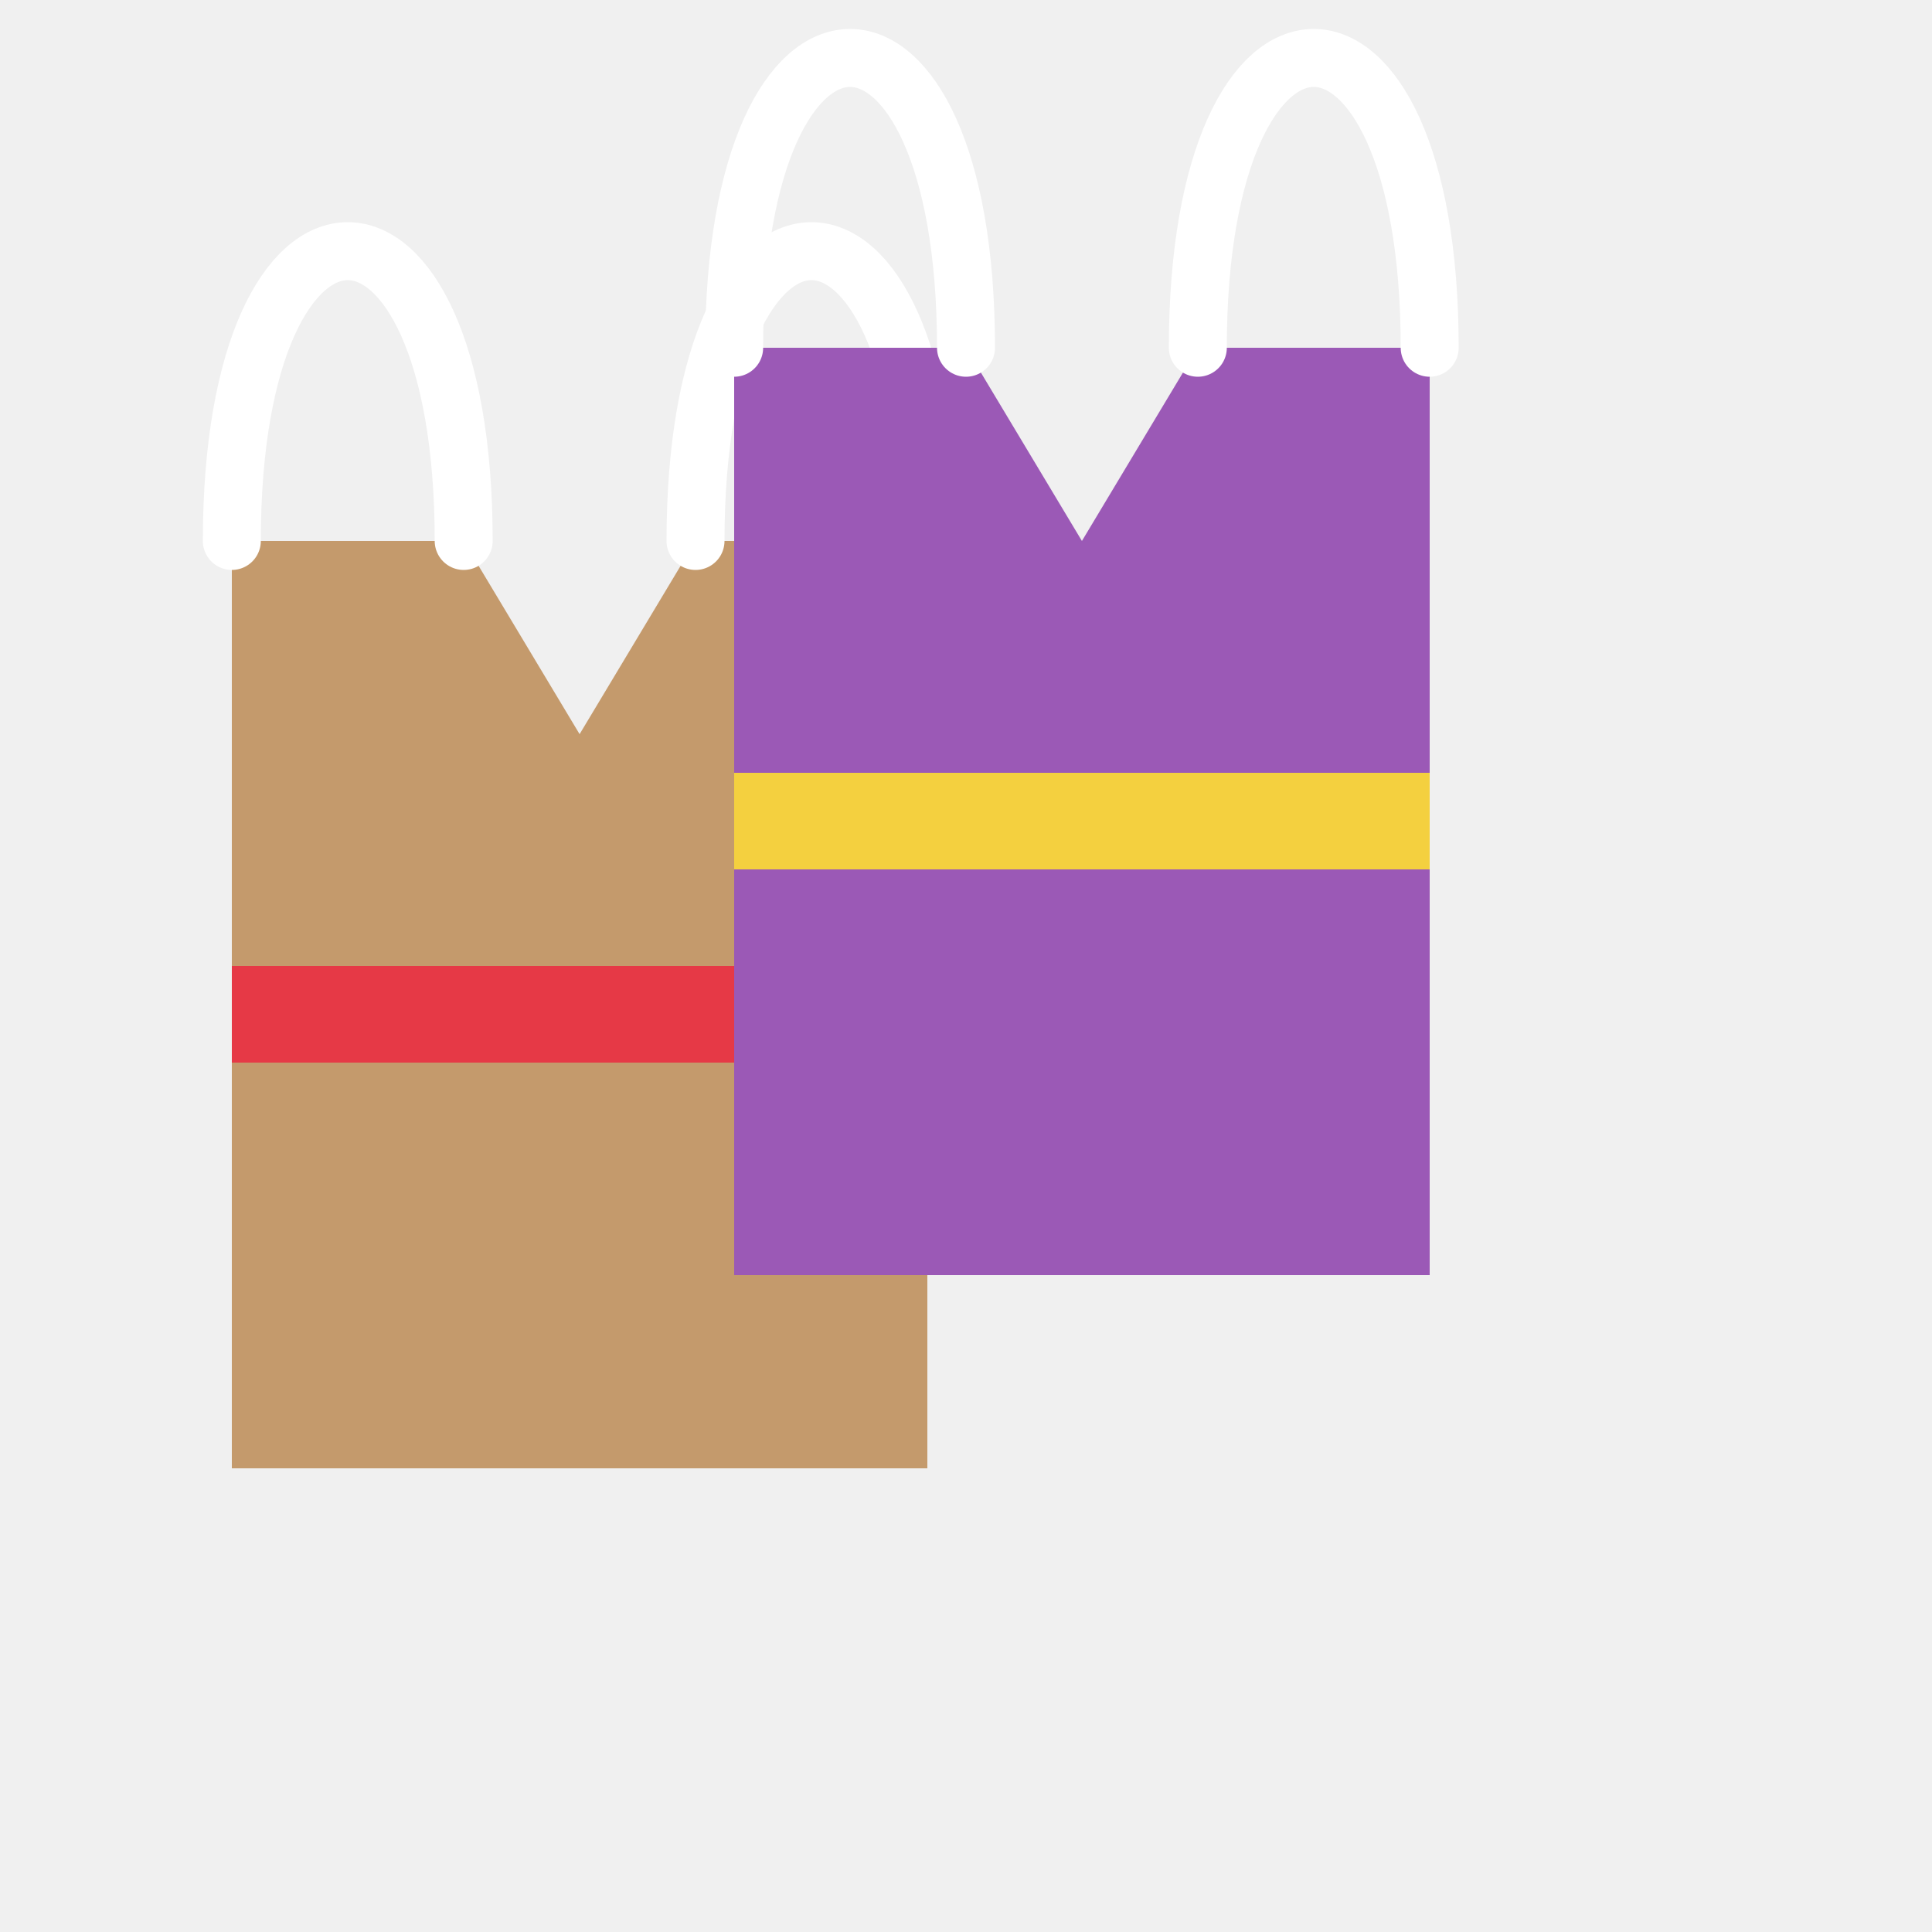
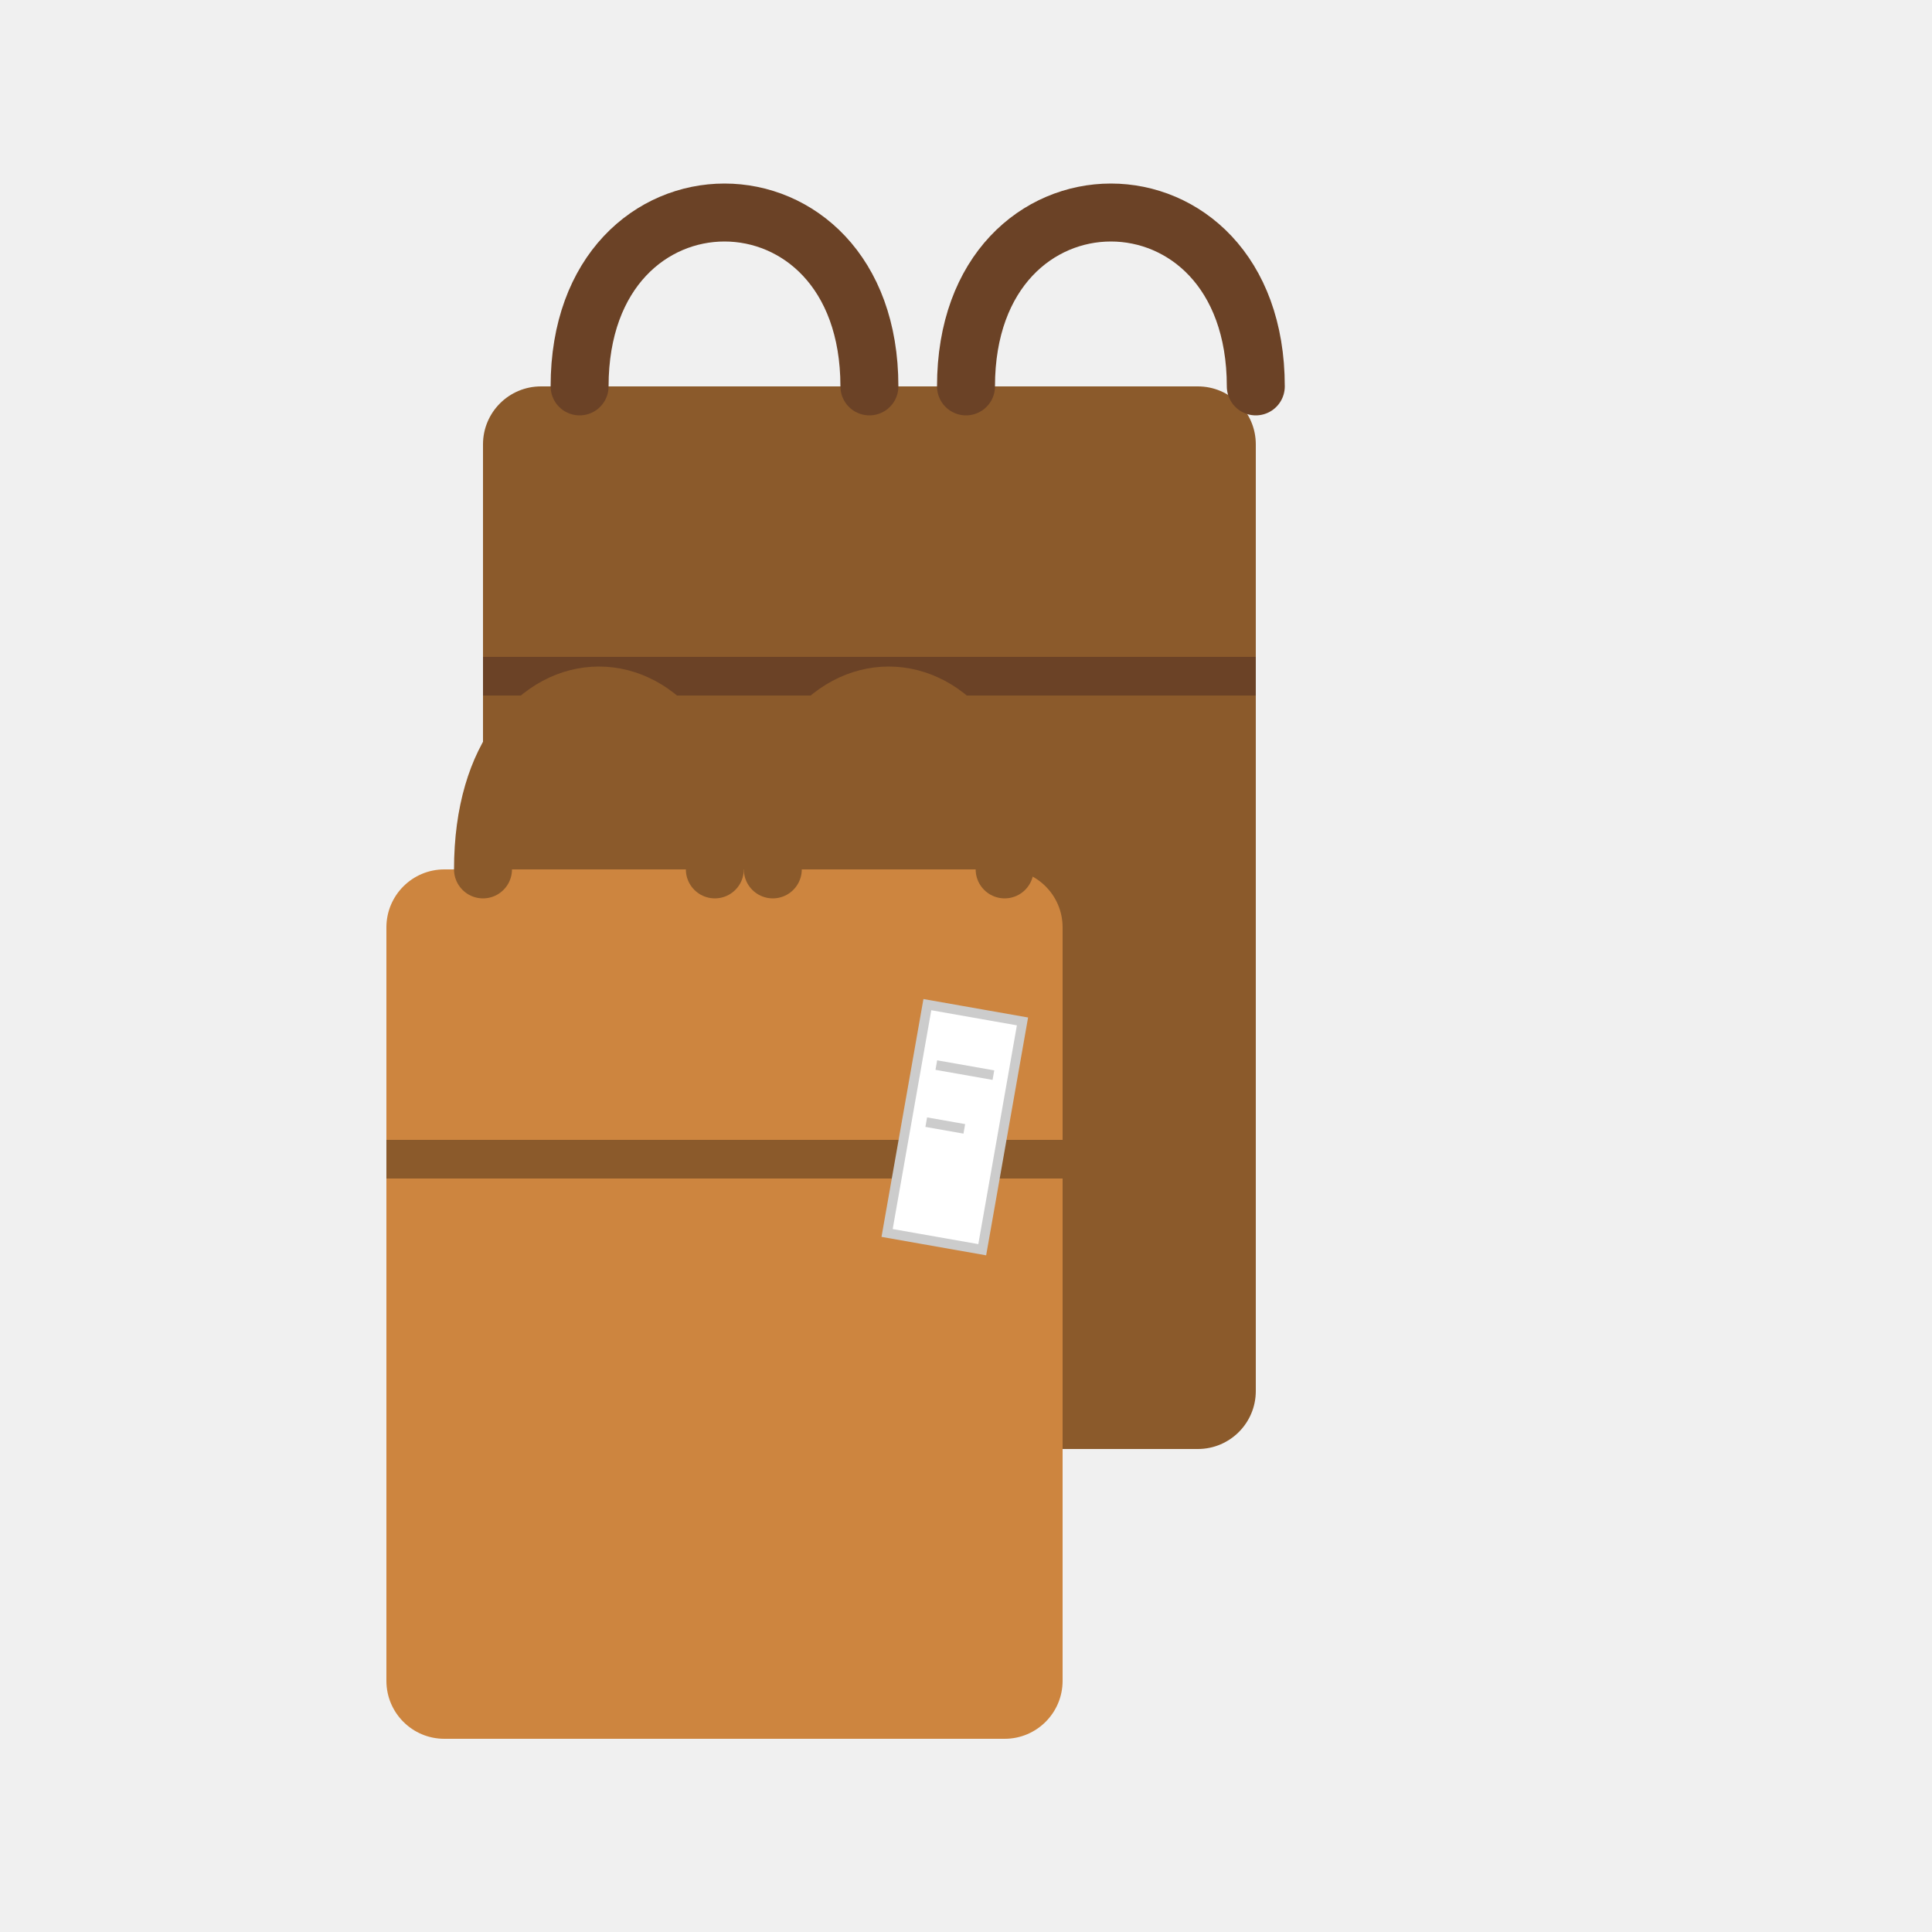
<svg xmlns="http://www.w3.org/2000/svg" viewBox="0 0 100 100" width="100" height="100">
-   <path d="M12,76 L12,28 L24,28 L30,38 L36,28 L48,28 L48,76 Z" fill="#C49A6C" />
-   <rect x="12" y="50" width="36" height="5" fill="#E63946" />
-   <path d="M12,28 C12,8 24,8 24,28" fill="none" stroke="#FFFFFF" stroke-width="3" stroke-linecap="round" />
-   <path d="M36,28 C36,8 48,8 48,28" fill="none" stroke="#FFFFFF" stroke-width="3" stroke-linecap="round" />
-   <path d="M38,66 L38,18 L50,18 L56,28 L62,18 L74,18 L74,66 Z" fill="#9B59B6" />
-   <rect x="38" y="40" width="36" height="5" fill="#F4D03F" />
-   <path d="M38,18 C38,-2 50,-2 50,18" fill="none" stroke="#FFFFFF" stroke-width="3" stroke-linecap="round" />
-   <path d="M62,18 C62,-2 74,-2 74,18" fill="none" stroke="#FFFFFF" stroke-width="3" stroke-linecap="round" />
+   <g fill="#8B5A2B">
+     <rect x="25" y="20" width="40" height="55" rx="3" ry="3" />
+     <line x1="25" y1="35" x2="65" y2="35" stroke="#6B4226" stroke-width="2" />
+   </g>
+   <path d="M30 20 C30 8, 45 8, 45 20" fill="none" stroke="#6B4226" stroke-width="3" stroke-linecap="round" />
+   <path d="M50 20 C50 8, 65 8, 65 20" fill="none" stroke="#6B4226" stroke-width="3" stroke-linecap="round" />
+   <g fill="#CD853F">
+     <rect x="20" y="45" width="35" height="45" rx="3" ry="3" />
+     <line x1="20" y1="60" x2="55" y2="60" stroke="#8B5A2B" stroke-width="2" />
+   </g>
+   <path d="M25 45 C25 33, 37 33, 37 45" fill="none" stroke="#8B5A2B" stroke-width="3" stroke-linecap="round" />
+   <path d="M40 45 C40 33, 52 33, 52 45" fill="none" stroke="#8B5A2B" stroke-width="3" stroke-linecap="round" />
+   <rect x="48" y="52" width="5" height="12" fill="white" stroke="#ccc" stroke-width="0.5" transform="rotate(10 48 52)" />
+   <line x1="49" y1="55" x2="52" y2="55" stroke="#ccc" stroke-width="0.5" transform="rotate(10 48 52)" />
+   <line x1="49" y1="58" x2="51" y2="58" stroke="#ccc" stroke-width="0.5" transform="rotate(10 48 52)" />
</svg>
